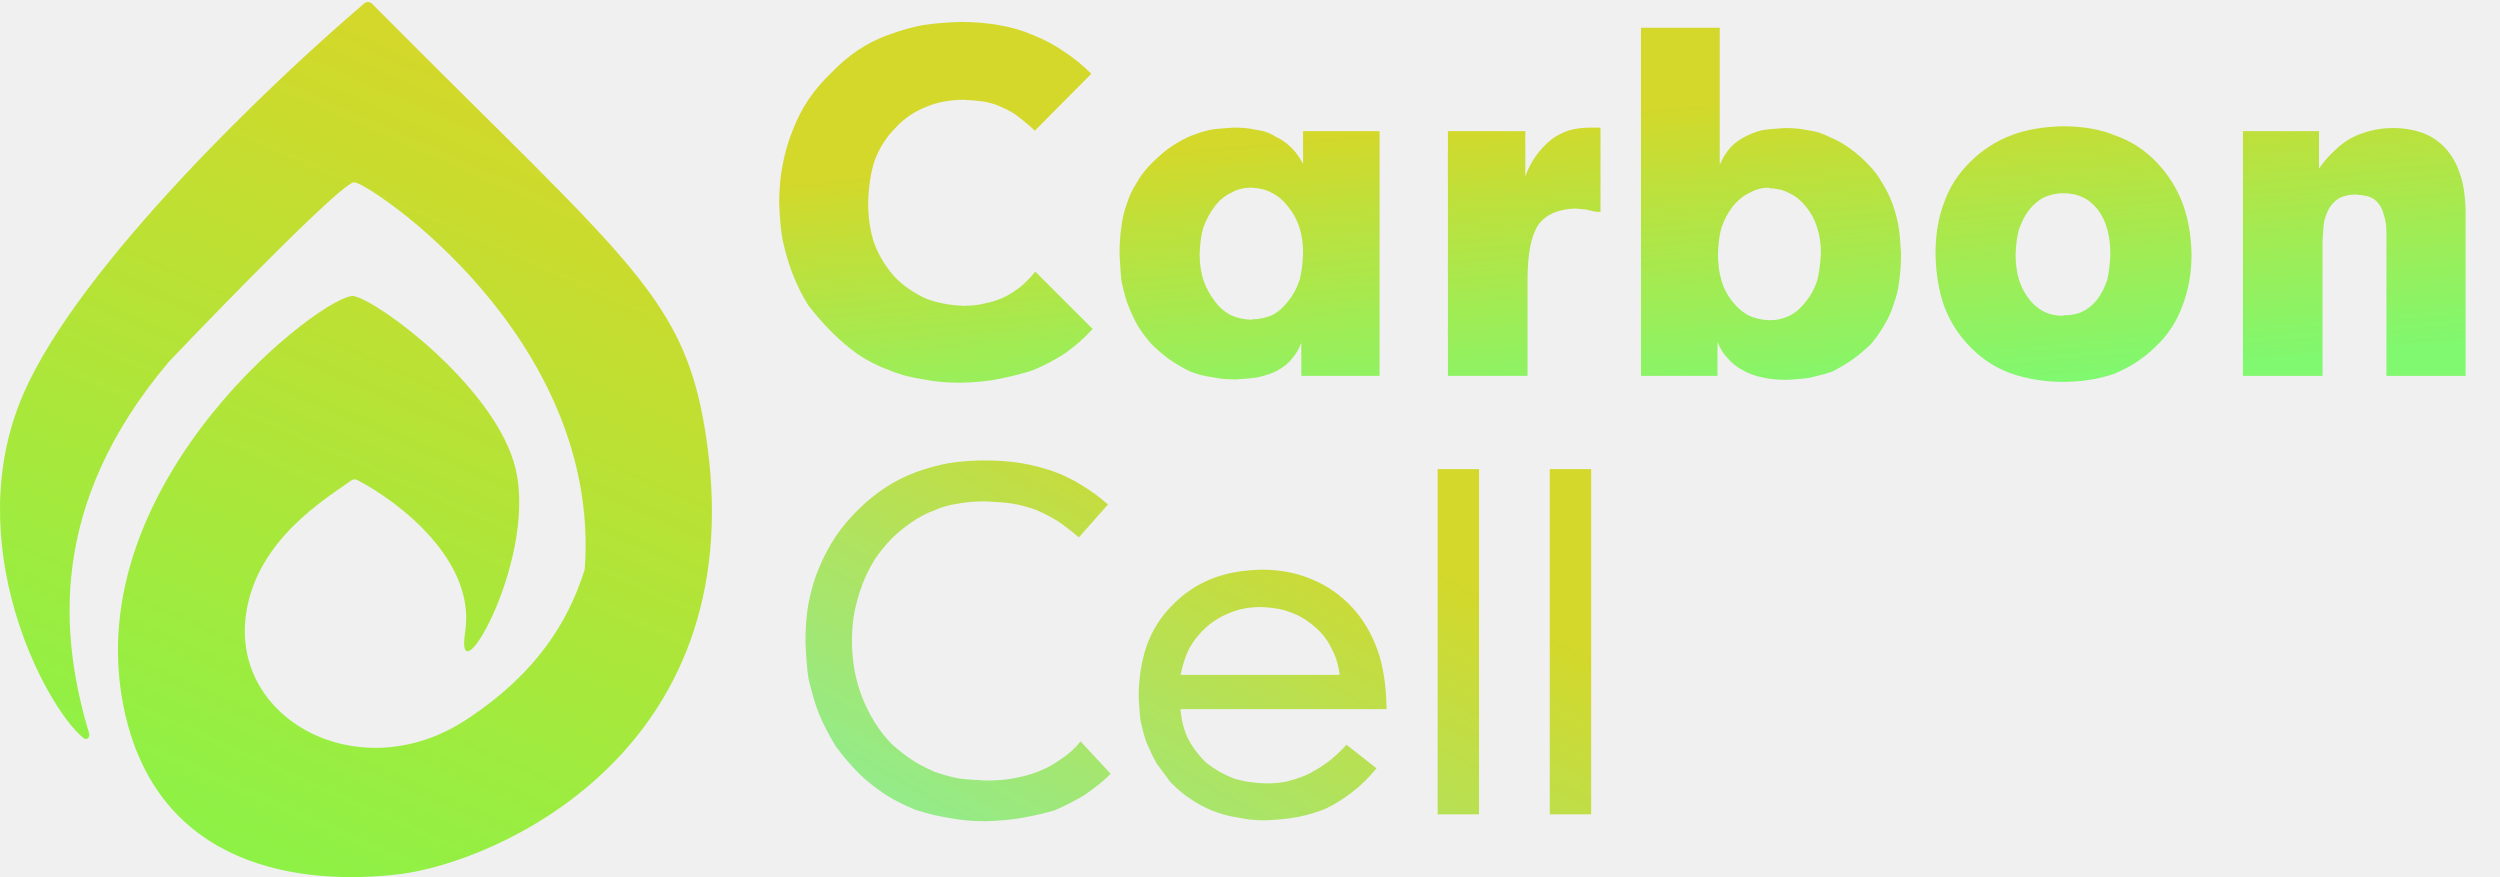
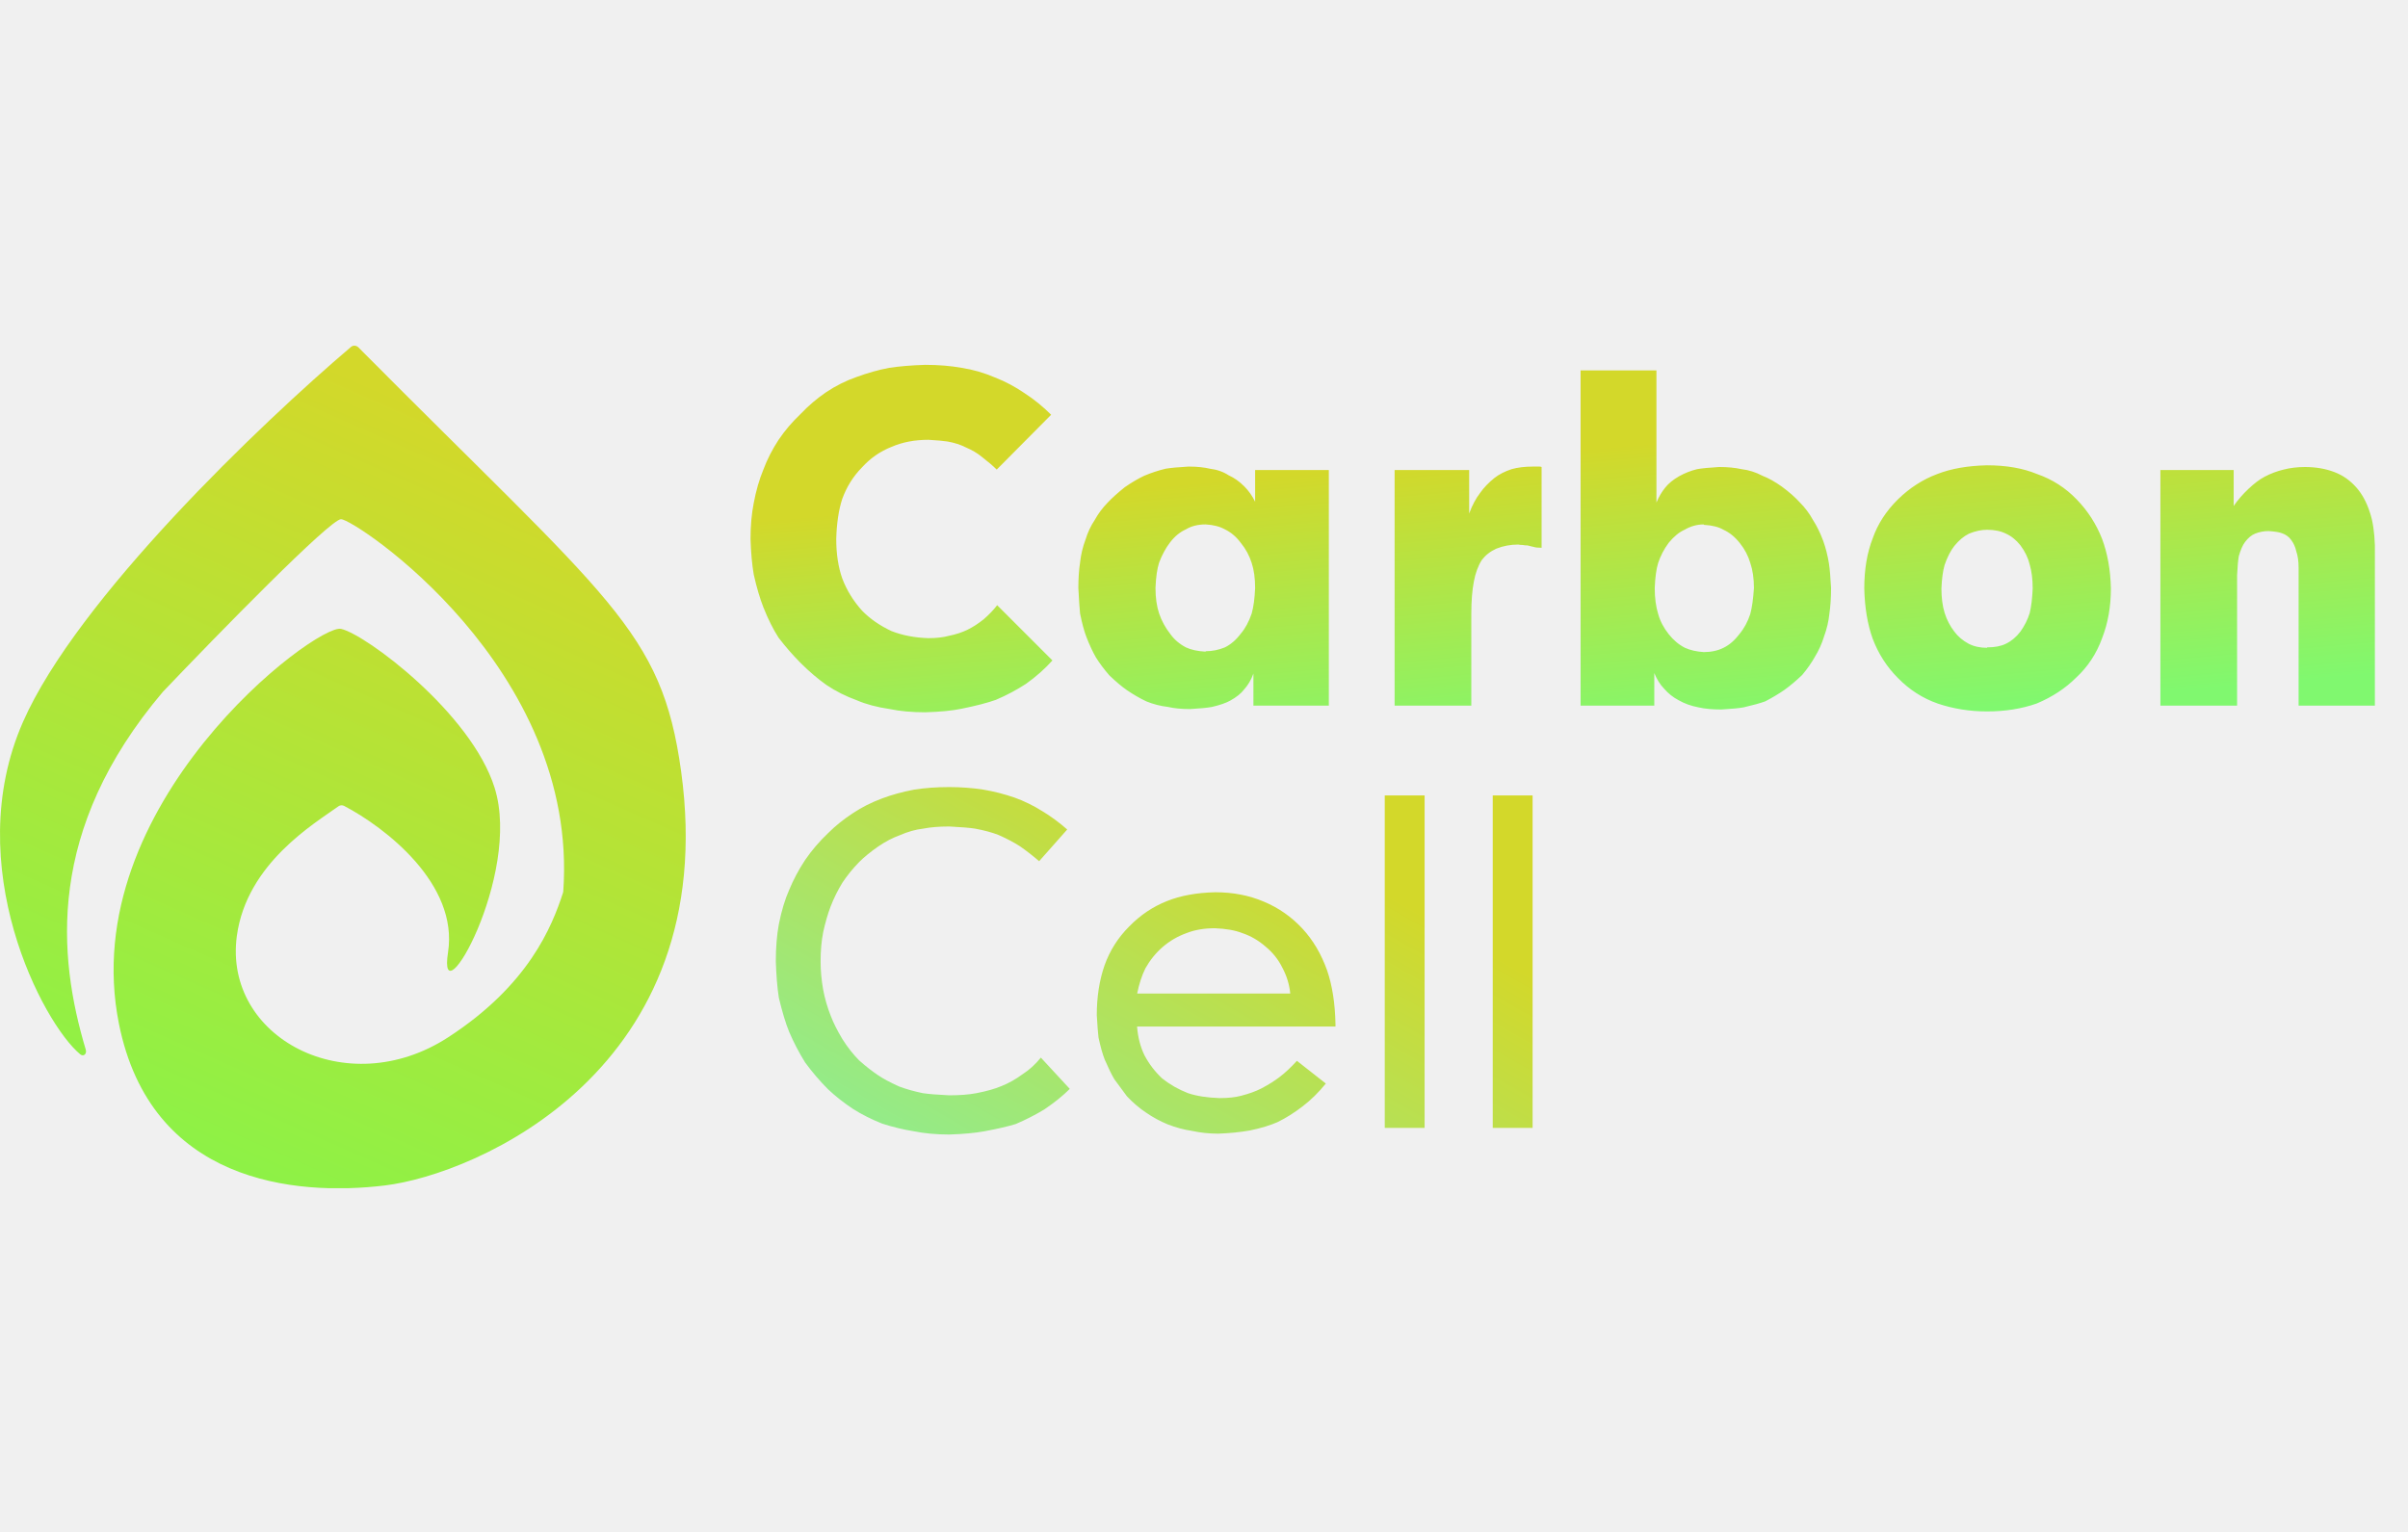
- <svg xmlns="http://www.w3.org/2000/svg" width="439" height="154" viewBox="0 0 439 154" fill="none">
+ <svg xmlns="http://www.w3.org/2000/svg" width="110" height="70" viewBox="0 0 439 154" fill="none">
  <g clip-path="url(#clip0_1872_141)">
    <path d="M81.679 111C83.629 98.516 70.202 88.188 62.734 84.284C62.394 84.106 61.991 84.146 61.68 84.371C57.428 87.446 44.971 94.738 43.179 108C40.679 126.5 63.179 138.5 81.679 126.5C96.389 116.958 100.627 106.297 102.642 100.113C102.667 100.036 102.682 99.958 102.688 99.878C105.597 59.058 64.676 32 62.179 32C60.179 32 39.679 53 29.679 63.5C8.412 88.633 10.507 111.587 15.638 128.746C15.865 129.505 15.233 130.085 14.622 129.58C7.84 123.978 -7.321 95.219 4.179 69C14.037 46.523 47.708 14.423 63.989 0.584C64.386 0.247 64.976 0.3 65.343 0.67C111.17 46.85 120.618 52.125 124.179 78C131.679 132.5 86.679 151.5 70.179 153.5C53.679 155.5 27.473 152.973 21.679 124C13.679 84 57.679 51 62.179 52C66.679 53 85.913 67.351 90.179 81C95.179 97 79.679 123.8 81.679 111Z" fill="url(#paint0_linear_1872_141)" />
    <path d="M181.711 22.953C181.034 22.276 180.135 21.508 179.016 20.648C178.208 19.971 177.219 19.385 176.047 18.891C175.135 18.422 174.042 18.07 172.766 17.836C171.906 17.706 170.734 17.602 169.25 17.523C166.75 17.523 164.51 17.953 162.531 18.812C160.474 19.62 158.677 20.87 157.141 22.562C155.552 24.177 154.354 26.091 153.547 28.305C152.896 30.31 152.531 32.745 152.453 35.609C152.453 38.318 152.818 40.714 153.547 42.797C154.354 44.932 155.552 46.885 157.141 48.656C158.573 50.141 160.37 51.391 162.531 52.406C164.536 53.188 166.776 53.617 169.25 53.695C170.708 53.695 171.958 53.552 173 53.266C174.276 53.005 175.396 52.641 176.359 52.172C177.323 51.703 178.312 51.065 179.328 50.258C180.344 49.372 181.164 48.513 181.789 47.68L191.867 57.758C190.487 59.294 188.885 60.714 187.062 62.016C185.396 63.109 183.56 64.086 181.555 64.945C180.018 65.492 177.961 66.026 175.383 66.547C173.69 66.912 171.451 67.133 168.664 67.211C166.242 67.211 164.094 67.016 162.219 66.625C159.901 66.287 157.896 65.753 156.203 65.023C154.198 64.294 152.362 63.37 150.695 62.25C149.107 61.13 147.531 59.789 145.969 58.227C144.589 56.846 143.247 55.31 141.945 53.617C140.956 52.081 140.031 50.232 139.172 48.07C138.521 46.404 137.935 44.411 137.414 42.094C137.102 40.271 136.906 38.109 136.828 35.609C136.828 33.188 137.023 31 137.414 29.047C137.831 26.807 138.417 24.776 139.172 22.953C139.875 21.078 140.799 19.268 141.945 17.523C143.065 15.857 144.406 14.281 145.969 12.797C147.401 11.287 148.964 9.958 150.656 8.812C152.375 7.667 154.198 6.755 156.125 6.078C158.182 5.323 160.174 4.763 162.102 4.398C164.003 4.112 166.19 3.93 168.664 3.852C171.086 3.852 173.299 4.034 175.305 4.398C177.362 4.711 179.393 5.297 181.398 6.156C183.273 6.885 185.083 7.849 186.828 9.047C188.547 10.167 190.148 11.469 191.633 12.953L181.711 22.953ZM219.797 56.078C220.995 56.078 222.167 55.844 223.312 55.375C224.406 54.828 225.37 53.995 226.203 52.875C227.01 51.938 227.674 50.714 228.195 49.203C228.534 47.979 228.742 46.43 228.82 44.555C228.82 42.784 228.612 41.26 228.195 39.984C227.753 38.604 227.089 37.38 226.203 36.312C225.396 35.219 224.432 34.398 223.312 33.852C222.375 33.331 221.203 33.031 219.797 32.953C218.391 32.953 217.193 33.253 216.203 33.852C215.109 34.346 214.146 35.141 213.312 36.234C212.531 37.25 211.867 38.474 211.32 39.906C210.956 41.026 210.734 42.575 210.656 44.555C210.656 46.325 210.878 47.875 211.32 49.203C211.789 50.557 212.453 51.781 213.312 52.875C214.042 53.917 215.005 54.75 216.203 55.375C217.141 55.818 218.339 56.078 219.797 56.156V56.078ZM228.508 66V60.141C228.117 61.26 227.557 62.224 226.828 63.031C226.255 63.786 225.396 64.477 224.25 65.102C223.495 65.518 222.401 65.896 220.969 66.234C220.135 66.391 218.807 66.521 216.984 66.625C215.396 66.625 214.042 66.495 212.922 66.234C211.568 66.078 210.253 65.74 208.977 65.219C207.779 64.646 206.607 63.969 205.461 63.188C204.523 62.536 203.456 61.638 202.258 60.492C201.32 59.425 200.5 58.331 199.797 57.211C199.198 56.169 198.612 54.906 198.039 53.422C197.648 52.406 197.271 51 196.906 49.203C196.802 48.161 196.698 46.612 196.594 44.555C196.594 42.81 196.698 41.26 196.906 39.906C197.062 38.474 197.388 37.094 197.883 35.766C198.299 34.411 198.859 33.214 199.562 32.172C200.188 31.026 200.982 29.958 201.945 28.969C202.727 28.135 203.768 27.198 205.07 26.156C206.268 25.323 207.44 24.633 208.586 24.086C209.888 23.539 211.19 23.109 212.492 22.797C213.404 22.641 214.797 22.51 216.672 22.406C218.208 22.406 219.51 22.537 220.578 22.797C221.88 22.953 223.026 23.357 224.016 24.008C225.005 24.451 225.943 25.115 226.828 26C227.635 26.807 228.299 27.745 228.82 28.812V23.031H242.258V66H228.508ZM254.25 66V23.031H267.844V30.961C268.391 29.477 269.055 28.227 269.836 27.211C270.513 26.247 271.385 25.336 272.453 24.477C273.286 23.826 274.328 23.292 275.578 22.875C276.698 22.562 277.987 22.406 279.445 22.406H279.992H280.383H280.695C280.826 22.406 280.943 22.432 281.047 22.484V37.211C280.396 37.211 279.914 37.159 279.602 37.055C279.497 37.029 279.38 37.003 279.25 36.977C279.146 36.95 279.042 36.925 278.938 36.898C278.833 36.872 278.677 36.833 278.469 36.781C278.104 36.781 277.818 36.755 277.609 36.703C277.271 36.703 276.997 36.677 276.789 36.625C275.383 36.625 274.055 36.872 272.805 37.367C271.711 37.862 270.826 38.552 270.148 39.438C269.471 40.505 268.99 41.807 268.703 43.344C268.391 44.932 268.234 46.911 268.234 49.281V66H254.25ZM301.984 4.867V28.969C302.401 27.953 302.935 27.042 303.586 26.234C304.185 25.479 305.031 24.789 306.125 24.164C307.141 23.591 308.234 23.162 309.406 22.875C310.266 22.719 311.607 22.588 313.43 22.484C314.992 22.484 316.346 22.615 317.492 22.875C318.82 23.031 320.096 23.435 321.32 24.086C322.414 24.503 323.599 25.167 324.875 26.078C326.177 27.042 327.245 27.979 328.078 28.891C329.068 29.88 329.888 30.974 330.539 32.172C331.216 33.214 331.828 34.464 332.375 35.922C332.844 37.224 333.195 38.604 333.43 40.062C333.586 41.078 333.716 42.575 333.82 44.555C333.82 46.273 333.716 47.849 333.508 49.281C333.378 50.609 333.052 51.99 332.531 53.422C332.141 54.698 331.581 55.935 330.852 57.133C330.253 58.2 329.484 59.294 328.547 60.414C327.427 61.482 326.359 62.38 325.344 63.109C324.38 63.786 323.208 64.49 321.828 65.219C320.891 65.557 319.576 65.922 317.883 66.312C317.023 66.469 315.669 66.599 313.82 66.703C312.18 66.703 310.786 66.573 309.641 66.312C308.286 66.052 307.089 65.622 306.047 65.023C305.005 64.477 304.107 63.76 303.352 62.875C302.648 62.146 302.062 61.208 301.594 60.062V66H288.156V4.867H301.984ZM310.617 32.953C309.393 32.953 308.221 33.279 307.102 33.93C306.112 34.372 305.148 35.167 304.211 36.312C303.378 37.432 302.74 38.656 302.297 39.984C301.958 41.078 301.75 42.602 301.672 44.555C301.672 46.352 301.88 47.927 302.297 49.281C302.661 50.583 303.299 51.807 304.211 52.953C305.07 54.047 306.06 54.88 307.18 55.453C308.169 55.896 309.315 56.156 310.617 56.234C311.971 56.234 313.169 55.974 314.211 55.453C315.279 54.932 316.242 54.099 317.102 52.953C317.961 51.938 318.625 50.714 319.094 49.281C319.406 48.135 319.628 46.56 319.758 44.555C319.758 42.81 319.536 41.286 319.094 39.984C318.703 38.656 318.065 37.445 317.18 36.352C316.294 35.232 315.305 34.425 314.211 33.93C313.326 33.409 312.128 33.109 310.617 33.031V32.953ZM362.258 67.055C359.081 67.055 356.073 66.573 353.234 65.609C350.5 64.646 348.091 63.096 346.008 60.961C343.977 58.93 342.44 56.534 341.398 53.773C340.461 51.143 339.953 48.096 339.875 44.633C339.875 41.169 340.383 38.135 341.398 35.531C342.31 32.901 343.846 30.518 346.008 28.383C348.143 26.299 350.526 24.763 353.156 23.773C355.682 22.784 358.716 22.25 362.258 22.172C365.773 22.172 368.82 22.706 371.398 23.773C374.159 24.737 376.555 26.273 378.586 28.383C380.617 30.466 382.167 32.875 383.234 35.609C384.224 38.24 384.758 41.247 384.836 44.633C384.836 47.94 384.302 50.961 383.234 53.695C382.219 56.508 380.643 58.904 378.508 60.883C376.555 62.836 374.159 64.412 371.32 65.609C368.586 66.573 365.565 67.055 362.258 67.055ZM362.258 55.375C363.664 55.375 364.81 55.154 365.695 54.711C366.685 54.242 367.57 53.5 368.352 52.484C369.107 51.417 369.667 50.297 370.031 49.125C370.318 47.953 370.5 46.456 370.578 44.633C370.578 42.966 370.396 41.508 370.031 40.258C369.745 39.06 369.185 37.901 368.352 36.781C367.57 35.792 366.685 35.075 365.695 34.633C364.758 34.164 363.612 33.93 362.258 33.93C361.216 33.93 360.122 34.164 358.977 34.633C358.013 35.102 357.115 35.857 356.281 36.898C355.604 37.758 355.018 38.904 354.523 40.336C354.211 41.404 354.016 42.836 353.938 44.633C353.938 46.325 354.133 47.81 354.523 49.086C354.914 50.336 355.5 51.469 356.281 52.484C356.958 53.396 357.831 54.138 358.898 54.711C359.862 55.206 360.982 55.453 362.258 55.453V55.375ZM393.859 66V23.031H407.219V29.594C407.948 28.526 408.833 27.497 409.875 26.508C410.943 25.492 411.945 24.737 412.883 24.242C413.977 23.669 415.122 23.24 416.32 22.953C417.518 22.641 418.82 22.484 420.227 22.484C422.206 22.484 424.003 22.797 425.617 23.422C427.128 23.995 428.456 24.932 429.602 26.234C430.669 27.458 431.49 28.982 432.062 30.805C432.583 32.341 432.883 34.333 432.961 36.781V66H419.055V40.883C419.055 39.659 418.911 38.643 418.625 37.836C418.469 37.081 418.156 36.391 417.688 35.766C417.271 35.193 416.711 34.789 416.008 34.555C415.539 34.372 414.732 34.242 413.586 34.164C412.727 34.164 411.906 34.32 411.125 34.633C410.474 34.893 409.862 35.401 409.289 36.156C408.846 36.755 408.469 37.615 408.156 38.734C408.026 39.438 407.922 40.583 407.844 42.172V66H393.859Z" fill="url(#paint1_linear_1872_141)" />
    <path d="M189.445 94.367C188.299 93.378 187.128 92.466 185.93 91.633C184.784 90.904 183.469 90.213 181.984 89.562C180.839 89.12 179.432 88.742 177.766 88.43C176.75 88.273 175.174 88.143 173.039 88.039C171.216 88.039 169.641 88.169 168.312 88.43C166.932 88.586 165.5 88.99 164.016 89.641C162.714 90.109 161.398 90.799 160.07 91.711C158.69 92.674 157.544 93.612 156.633 94.523C155.487 95.695 154.471 96.945 153.586 98.273C152.727 99.68 152.01 101.125 151.438 102.609C150.917 103.964 150.461 105.539 150.07 107.336C149.758 108.924 149.602 110.682 149.602 112.609C149.602 114.302 149.758 116.034 150.07 117.805C150.383 119.445 150.839 121.021 151.438 122.531C151.906 123.781 152.622 125.214 153.586 126.828C154.549 128.339 155.565 129.628 156.633 130.695C157.831 131.763 158.977 132.661 160.07 133.391C160.982 134.016 162.271 134.706 163.938 135.461C165.188 135.93 166.62 136.333 168.234 136.672C169.276 136.828 170.878 136.958 173.039 137.062C175.018 137.062 176.672 136.932 178 136.672C179.797 136.333 181.32 135.904 182.57 135.383C183.924 134.836 185.201 134.12 186.398 133.234C187.622 132.453 188.742 131.438 189.758 130.188L195.031 135.891C193.781 137.141 192.232 138.391 190.383 139.641C188.794 140.604 187.062 141.49 185.188 142.297C183.859 142.714 181.945 143.156 179.445 143.625C177.727 143.938 175.591 144.133 173.039 144.211C170.721 144.211 168.586 144.016 166.633 143.625C164.68 143.312 162.74 142.844 160.812 142.219C158.859 141.438 157.102 140.552 155.539 139.562C153.846 138.443 152.323 137.245 150.969 135.969C149.484 134.484 148.091 132.857 146.789 131.086C145.643 129.237 144.667 127.362 143.859 125.461C143.234 123.924 142.609 121.854 141.984 119.25C141.698 117.349 141.516 115.135 141.438 112.609C141.438 110.135 141.62 107.896 141.984 105.891C142.479 103.417 143.104 101.333 143.859 99.641C144.641 97.74 145.617 95.904 146.789 94.133C147.987 92.388 149.38 90.76 150.969 89.25C152.297 87.922 153.82 86.698 155.539 85.578C157.102 84.537 158.859 83.651 160.812 82.922C162.531 82.271 164.471 81.737 166.633 81.32C168.612 81.008 170.747 80.852 173.039 80.852C175.201 80.852 177.284 81.008 179.289 81.32C181.164 81.633 183.052 82.115 184.953 82.766C186.698 83.391 188.378 84.211 189.992 85.227C191.555 86.164 193.078 87.284 194.562 88.586L189.445 94.367ZM207.297 118.508H235.227C235.07 116.867 234.589 115.292 233.781 113.781C233.052 112.297 232.036 111.021 230.734 109.953C229.458 108.833 228.052 108.013 226.516 107.492C225.188 106.971 223.508 106.672 221.477 106.594C219.523 106.594 217.792 106.893 216.281 107.492C214.693 108.065 213.247 108.911 211.945 110.031C210.695 111.125 209.654 112.414 208.82 113.898C208.169 115.201 207.661 116.763 207.297 118.586V118.508ZM207.297 124.523C207.453 126.503 207.909 128.26 208.664 129.797C209.497 131.359 210.565 132.753 211.867 133.977C213.273 135.096 214.849 135.995 216.594 136.672C218.13 137.193 220.044 137.492 222.336 137.57C223.924 137.57 225.24 137.427 226.281 137.141C227.714 136.776 228.938 136.333 229.953 135.812C231.281 135.109 232.401 134.406 233.312 133.703C234.276 132.974 235.318 131.997 236.438 130.773L241.711 134.914C240.383 136.555 238.964 137.948 237.453 139.094C235.969 140.24 234.458 141.19 232.922 141.945C231.568 142.544 229.888 143.052 227.883 143.469C226.138 143.781 224.211 143.977 222.102 144.055C220.435 144.055 218.833 143.885 217.297 143.547C215.865 143.339 214.406 142.948 212.922 142.375C211.516 141.802 210.174 141.073 208.898 140.188C207.753 139.432 206.607 138.456 205.461 137.258C205.018 136.685 204.25 135.643 203.156 134.133C202.661 133.299 202.076 132.102 201.398 130.539C201.008 129.549 200.63 128.208 200.266 126.516C200.161 125.604 200.057 124.25 199.953 122.453C199.953 119.12 200.422 116.099 201.359 113.391C202.323 110.682 203.82 108.312 205.852 106.281C207.883 104.198 210.188 102.648 212.766 101.633C215.24 100.643 218.169 100.109 221.555 100.031C224.784 100.031 227.74 100.604 230.422 101.75C233.104 102.87 235.448 104.51 237.453 106.672C239.38 108.755 240.878 111.294 241.945 114.289C242.883 117.023 243.391 120.279 243.469 124.055V124.523H207.297ZM252.453 143V82.375H259.719V143H252.453ZM272.141 143V82.375H279.406V143H272.141Z" fill="url(#paint2_linear_1872_141)" />
  </g>
  <defs>
    <linearGradient id="paint0_linear_1872_141" x1="82" y1="13.5" x2="-5" y2="210.5" gradientUnits="userSpaceOnUse">
      <stop stop-color="#D3D82A" />
      <stop offset="1" stop-color="#69FF55" />
    </linearGradient>
    <linearGradient id="paint1_linear_1872_141" x1="319.768" y1="16.474" x2="324.393" y2="69.714" gradientUnits="userSpaceOnUse">
      <stop stop-color="#D3D82A" />
      <stop offset="1" stop-color="#80F86F" />
    </linearGradient>
    <linearGradient id="paint2_linear_1872_141" x1="267.038" y1="99" x2="222.568" y2="176.982" gradientUnits="userSpaceOnUse">
      <stop offset="0.09" stop-color="#D3D82A" />
      <stop offset="1" stop-color="#94EB88" />
    </linearGradient>
    <clipPath id="clip0_1872_141">
      <rect width="439" height="154" fill="white" />
    </clipPath>
  </defs>
</svg>
